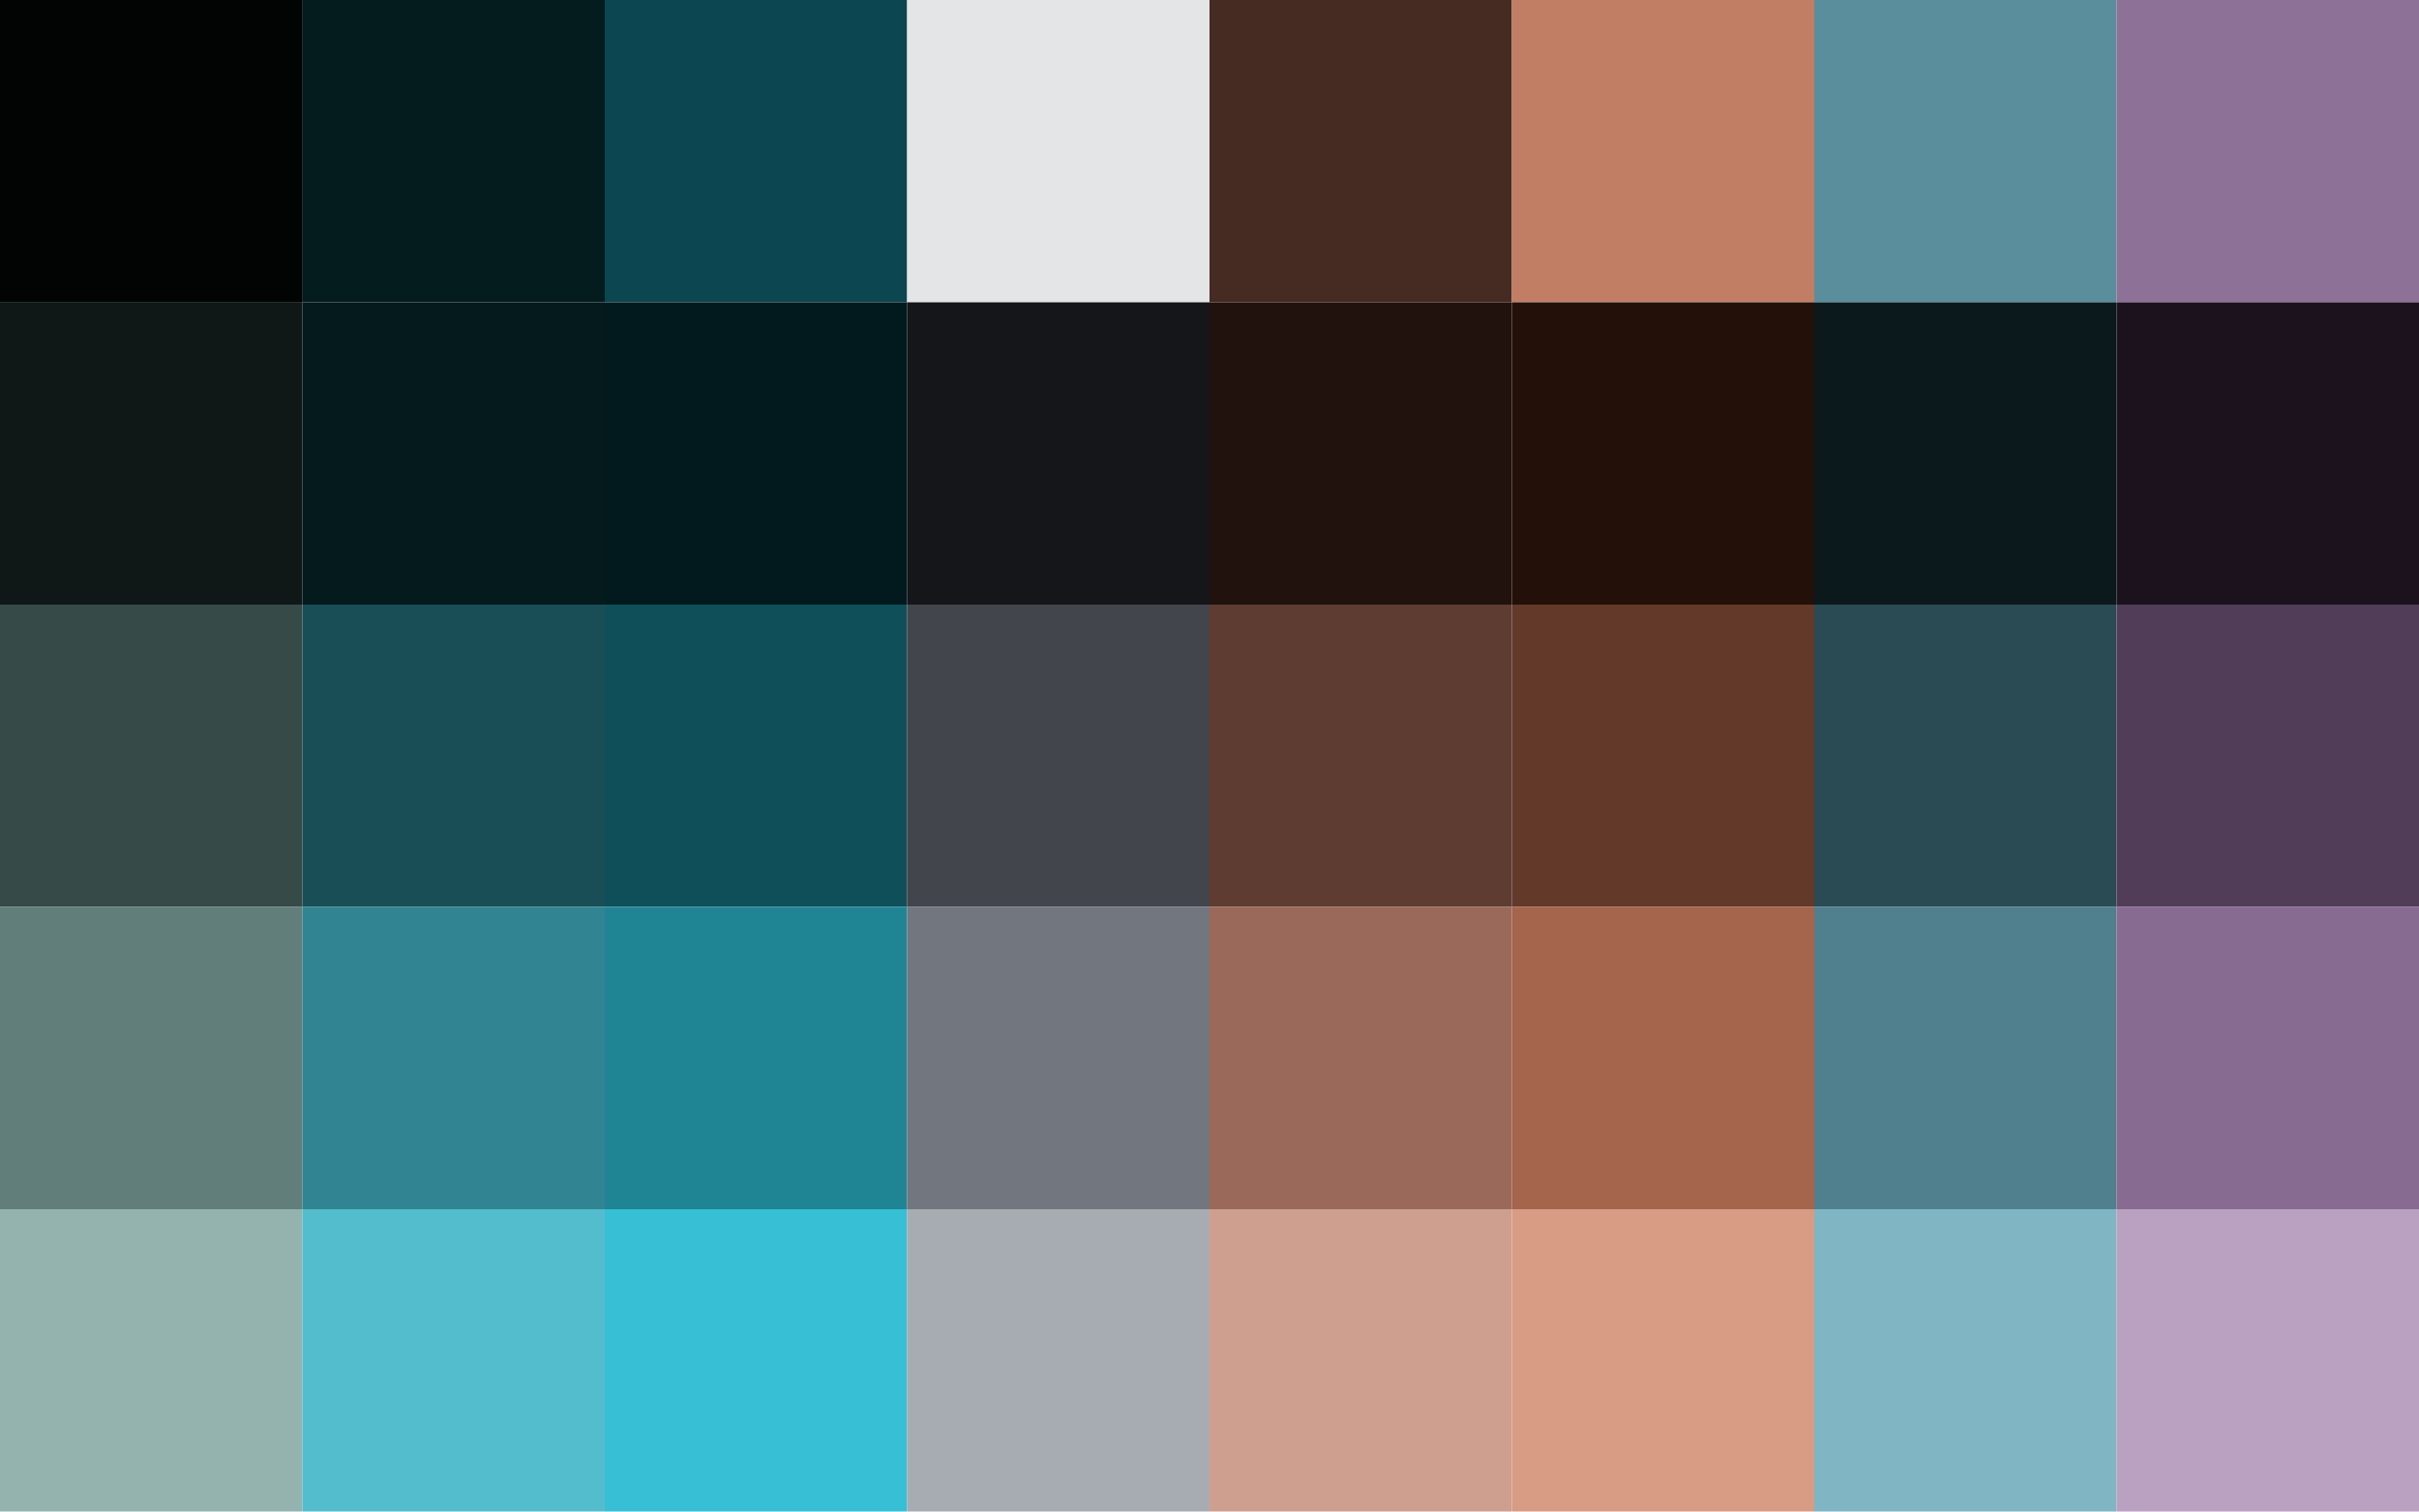
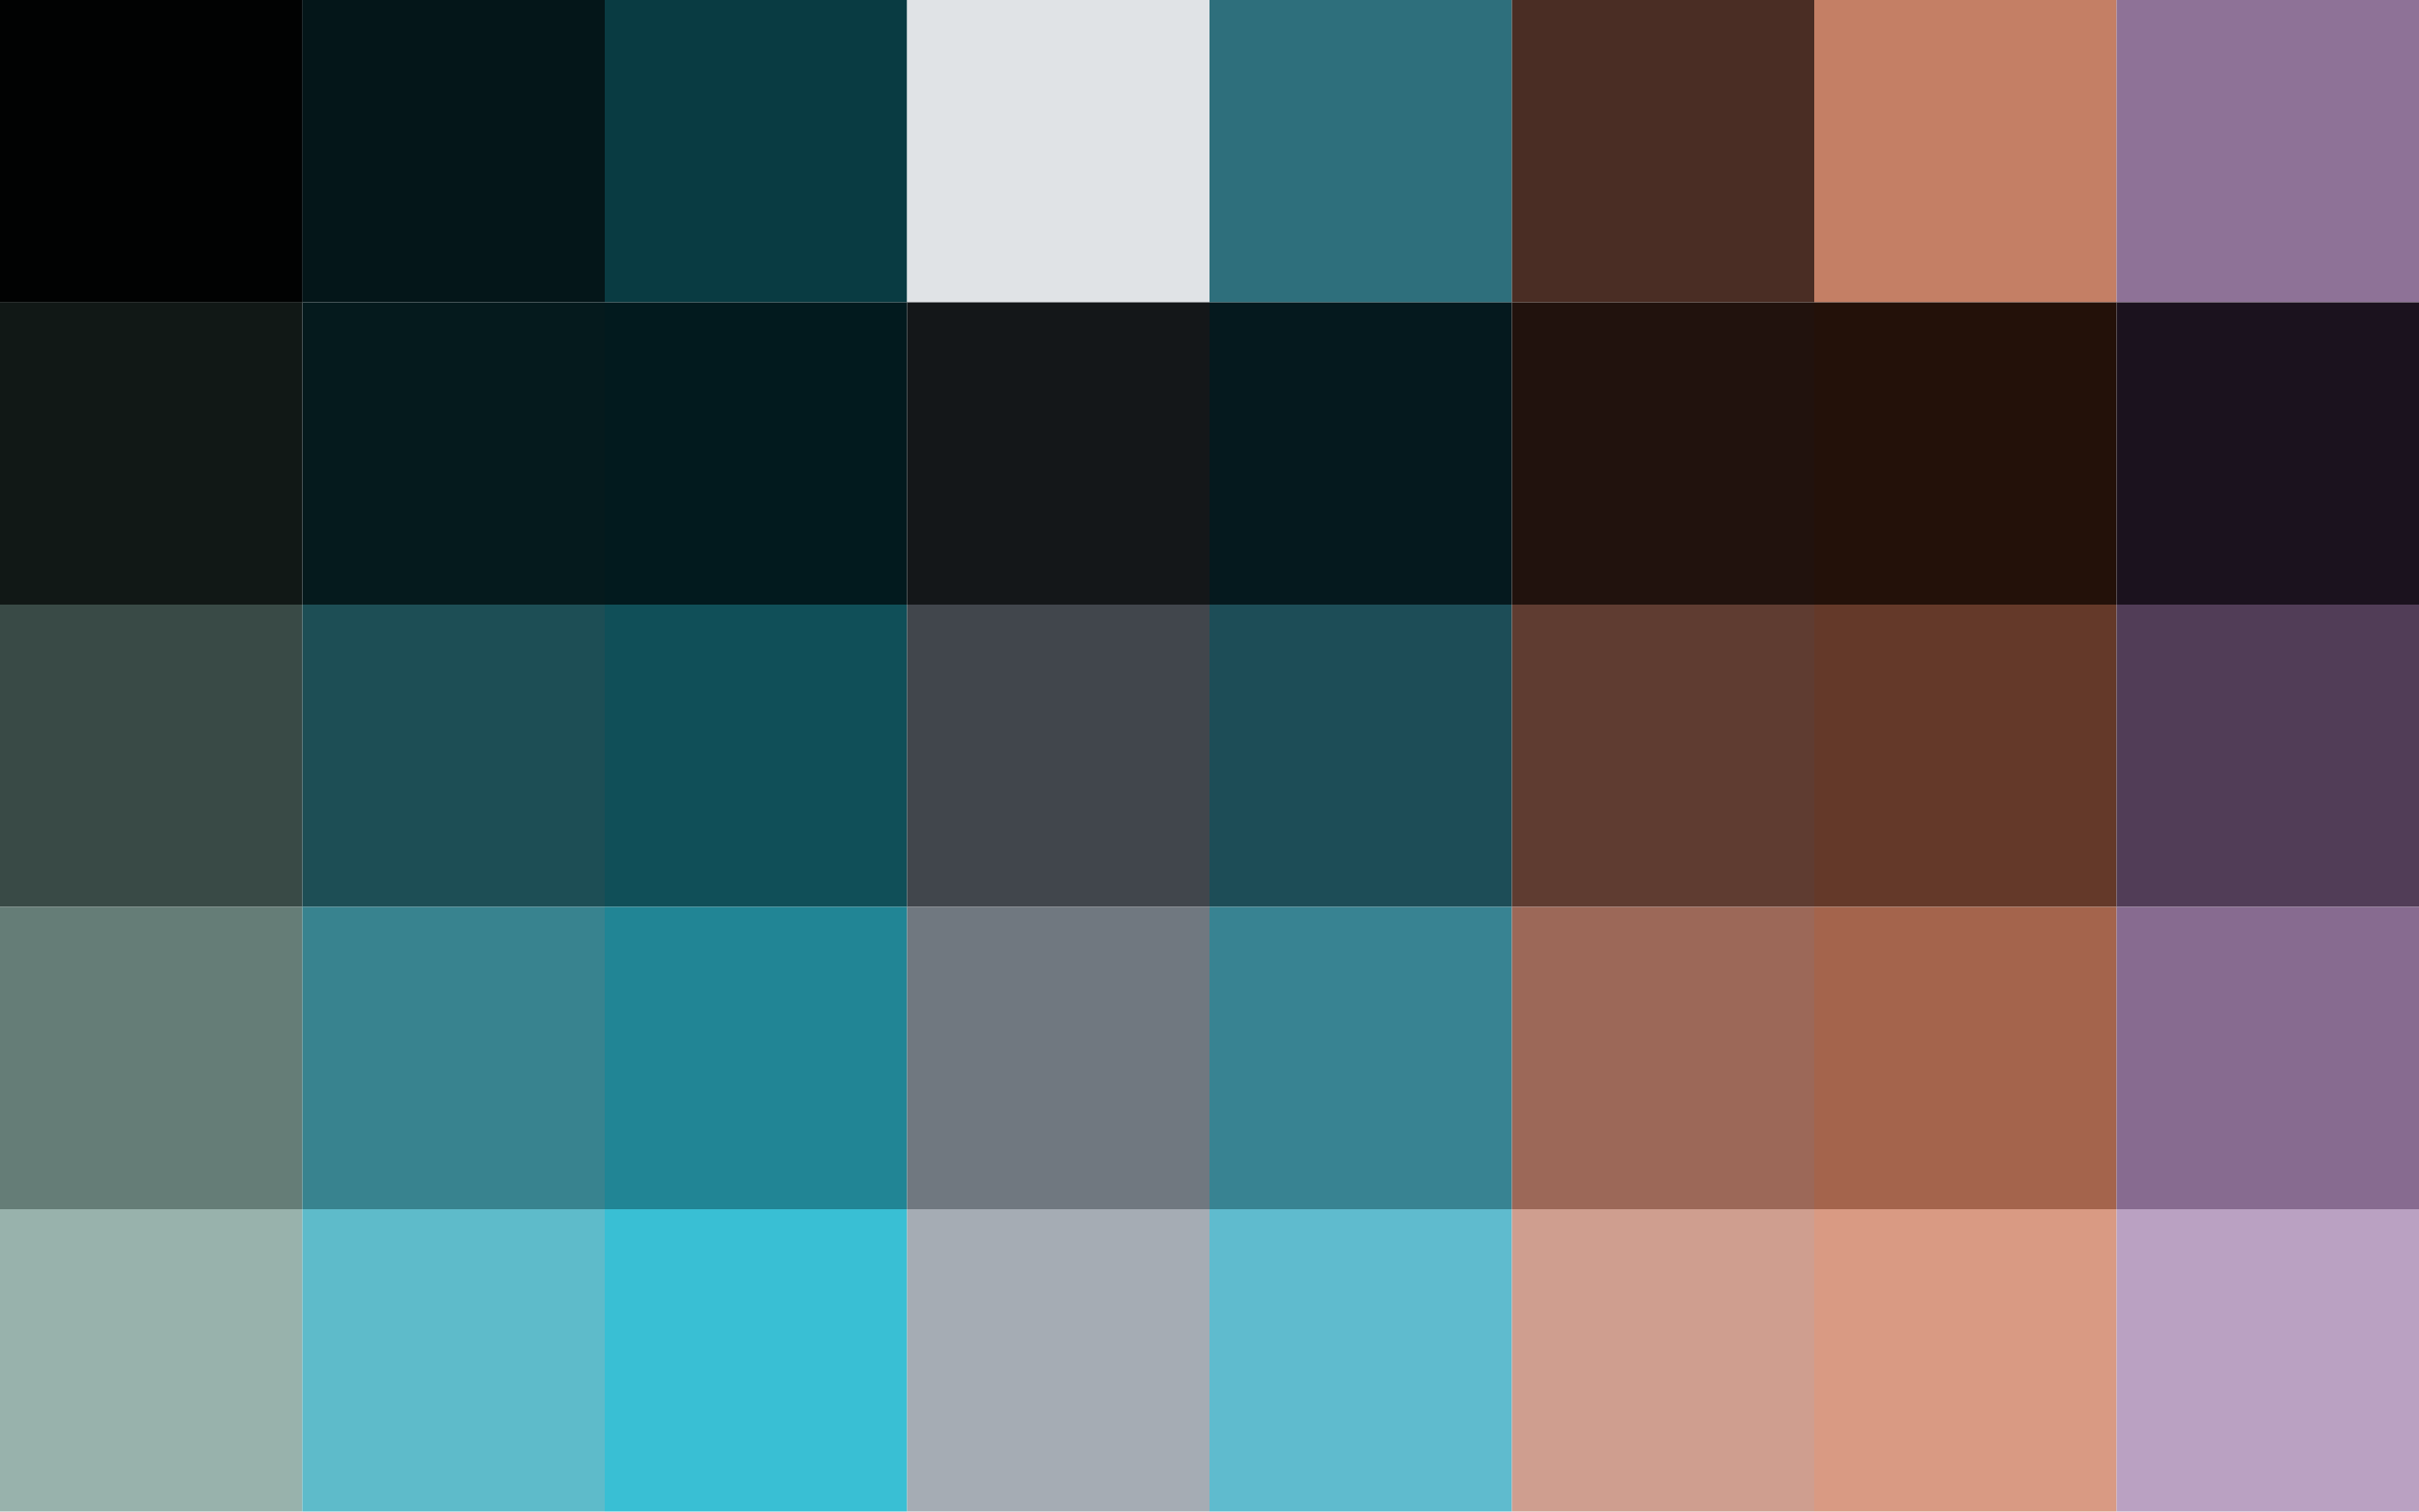
<svg xmlns="http://www.w3.org/2000/svg" height="200" viewBox="0 0 320 200">
  <rect id="swatch" width="40" height="40" />
-   <use href="#swatch" x="0" fill="rgb(2,3,3)" />
-   <use href="#swatch" x="40" fill="rgb(5,28,31)" />
-   <use href="#swatch" x="80" fill="rgb(12,70,80)" />
-   <use href="#swatch" x="120" fill="rgb(227,229,231)" />
-   <use href="#swatch" x="160" fill="rgb(70,43,35)" />
-   <use href="#swatch" x="200" fill="rgb(194,126,100)" />
-   <use href="#swatch" x="240" fill="rgb(91,142,156)" />
-   <use href="#swatch" x="280" fill="rgb(141,113,151)" />
-   <use href="#swatch" x="0" y="40" fill="rgb(15,24,23)" />
-   <use href="#swatch" x="40" y="40" fill="rgb(4,26,29)" />
+   <use href="#swatch" x="0" fill="rgb(1,2,2)" />
+   <use href="#swatch" x="40" fill="rgb(4,22,25)" />
+   <use href="#swatch" x="80" fill="rgb(9,59,66)" />
+   <use href="#swatch" x="120" fill="rgb(224,227,230)" />
+   <use href="#swatch" x="160" fill="rgb(46,111,124)" />
+   <use href="#swatch" x="200" fill="rgb(74,45,36)" />
+   <use href="#swatch" x="240" fill="rgb(196,127,101)" />
+   <use href="#swatch" x="280" fill="rgb(142,114,151)" />
+   <use href="#swatch" x="0" y="40" fill="rgb(17,24,22)" />
+   <use href="#swatch" x="40" y="40" fill="rgb(5,26,29)" />
  <use href="#swatch" x="80" y="40" fill="rgb(2,26,30)" />
-   <use href="#swatch" x="120" y="40" fill="rgb(21,22,25)" />
-   <use href="#swatch" x="160" y="40" fill="rgb(33,18,13)" />
-   <use href="#swatch" x="200" y="40" fill="rgb(35,17,9)" />
-   <use href="#swatch" x="240" y="40" fill="rgb(11,25,28)" />
+   <use href="#swatch" x="120" y="40" fill="rgb(20,23,25)" />
+   <use href="#swatch" x="160" y="40" fill="rgb(5,25,30)" />
+   <use href="#swatch" x="200" y="40" fill="rgb(33,18,13)" />
+   <use href="#swatch" x="240" y="40" fill="rgb(35,17,9)" />
  <use href="#swatch" x="280" y="40" fill="rgb(27,18,30)" />
-   <use href="#swatch" x="0" y="80" fill="rgb(54,74,72)" />
-   <use href="#swatch" x="40" y="80" fill="rgb(25,78,86)" />
-   <use href="#swatch" x="80" y="80" fill="rgb(15,79,89)" />
-   <use href="#swatch" x="120" y="80" fill="rgb(66,70,76)" />
-   <use href="#swatch" x="160" y="80" fill="rgb(94,60,49)" />
-   <use href="#swatch" x="200" y="80" fill="rgb(99,57,41)" />
-   <use href="#swatch" x="240" y="80" fill="rgb(43,75,84)" />
+   <use href="#swatch" x="0" y="80" fill="rgb(57,74,70)" />
+   <use href="#swatch" x="40" y="80" fill="rgb(29,78,85)" />
+   <use href="#swatch" x="80" y="80" fill="rgb(16,79,88)" />
+   <use href="#swatch" x="120" y="80" fill="rgb(65,70,76)" />
+   <use href="#swatch" x="160" y="80" fill="rgb(29,77,87)" />
+   <use href="#swatch" x="200" y="80" fill="rgb(95,60,49)" />
+   <use href="#swatch" x="240" y="80" fill="rgb(100,57,41)" />
  <use href="#swatch" x="280" y="80" fill="rgb(81,61,87)" />
-   <use href="#swatch" x="0" y="120" fill="rgb(97,126,122)" />
-   <use href="#swatch" x="40" y="120" fill="rgb(49,132,145)" />
-   <use href="#swatch" x="80" y="120" fill="rgb(31,133,149)" />
-   <use href="#swatch" x="120" y="120" fill="rgb(114,119,127)" />
-   <use href="#swatch" x="160" y="120" fill="rgb(155,105,89)" />
-   <use href="#swatch" x="200" y="120" fill="rgb(164,101,76)" />
-   <use href="#swatch" x="240" y="120" fill="rgb(80,127,141)" />
+   <use href="#swatch" x="0" y="120" fill="rgb(101,125,119)" />
+   <use href="#swatch" x="40" y="120" fill="rgb(56,131,143)" />
+   <use href="#swatch" x="80" y="120" fill="rgb(33,133,149)" />
+   <use href="#swatch" x="120" y="120" fill="rgb(112,120,128)" />
+   <use href="#swatch" x="160" y="120" fill="rgb(56,131,146)" />
+   <use href="#swatch" x="200" y="120" fill="rgb(156,104,88)" />
+   <use href="#swatch" x="240" y="120" fill="rgb(164,100,76)" />
  <use href="#swatch" x="280" y="120" fill="rgb(135,107,144)" />
-   <use href="#swatch" x="0" y="160" fill="rgb(148,179,175)" />
-   <use href="#swatch" x="40" y="160" fill="rgb(83,189,205)" />
-   <use href="#swatch" x="80" y="160" fill="rgb(54,191,213)" />
-   <use href="#swatch" x="120" y="160" fill="rgb(167,172,179)" />
-   <use href="#swatch" x="160" y="160" fill="rgb(206,159,143)" />
-   <use href="#swatch" x="200" y="160" fill="rgb(216,155,131)" />
-   <use href="#swatch" x="240" y="160" fill="rgb(128,181,196)" />
+   <use href="#swatch" x="0" y="160" fill="rgb(152,178,172)" />
+   <use href="#swatch" x="40" y="160" fill="rgb(94,187,202)" />
+   <use href="#swatch" x="80" y="160" fill="rgb(57,191,212)" />
+   <use href="#swatch" x="120" y="160" fill="rgb(165,172,180)" />
+   <use href="#swatch" x="160" y="160" fill="rgb(95,187,206)" />
+   <use href="#swatch" x="200" y="160" fill="rgb(207,158,143)" />
+   <use href="#swatch" x="240" y="160" fill="rgb(217,154,131)" />
  <use href="#swatch" x="280" y="160" fill="rgb(186,161,194)" />
</svg>
